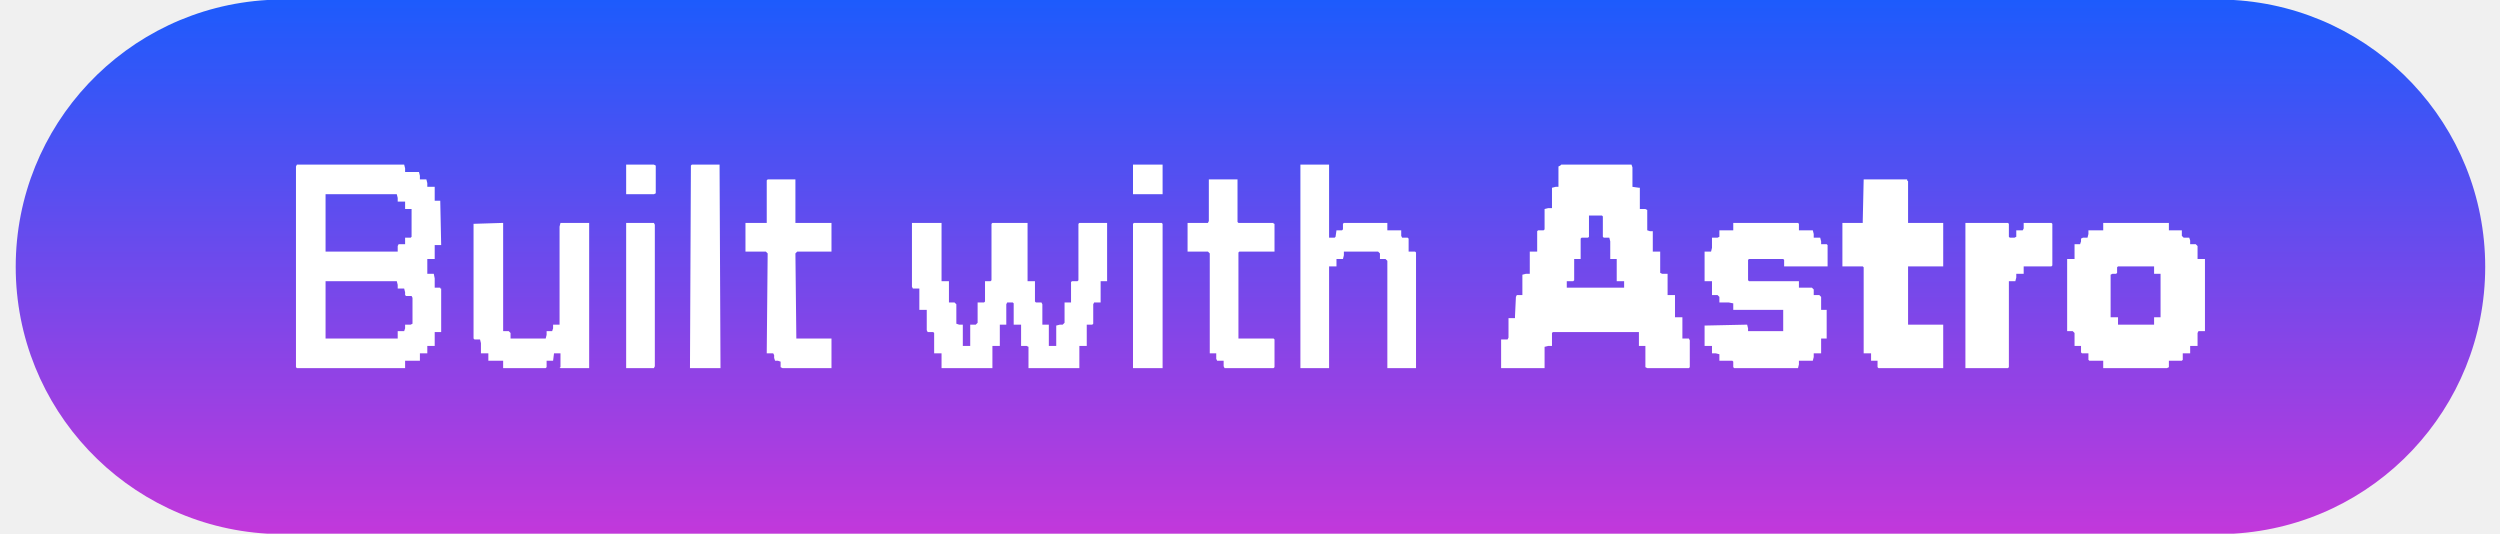
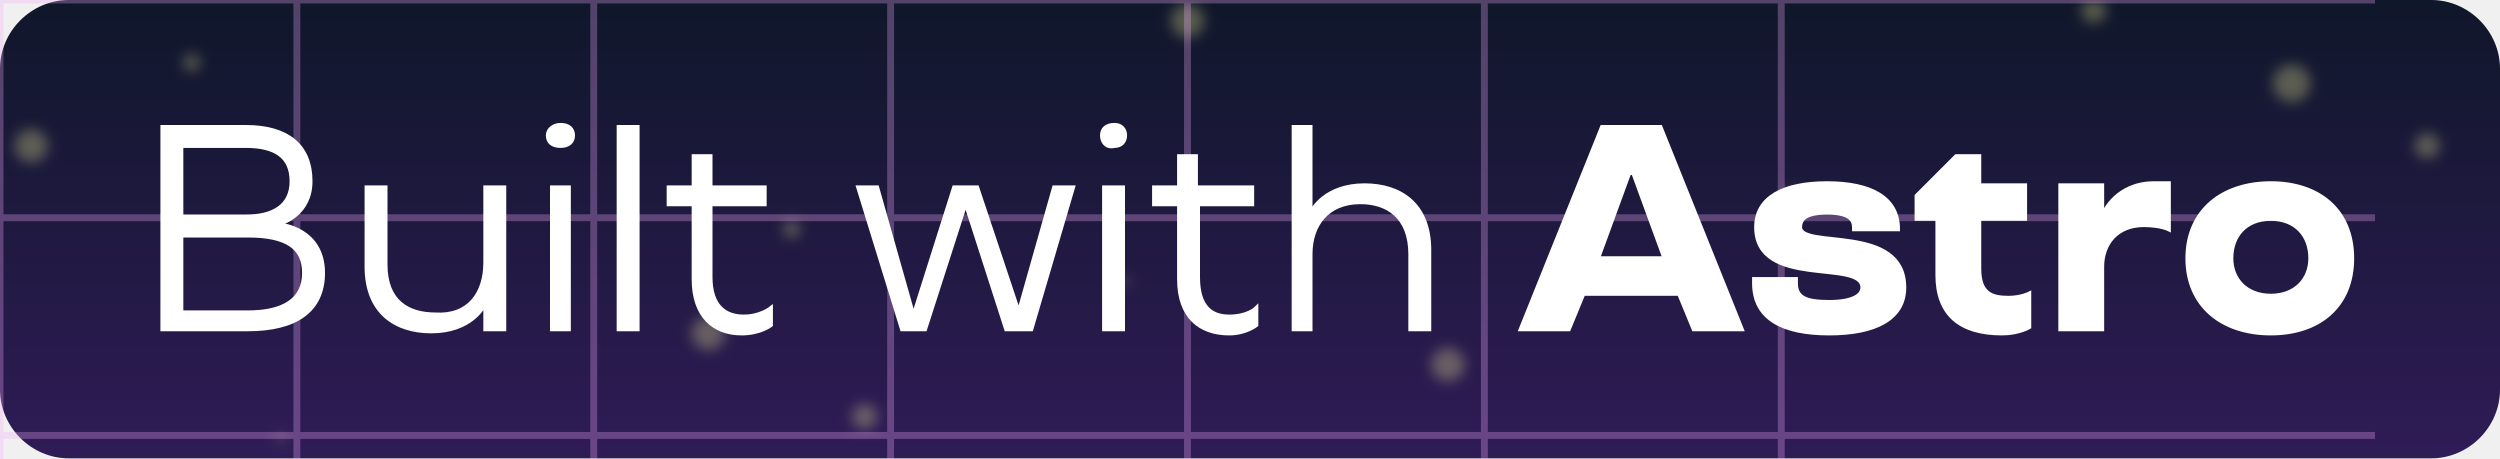
- <svg xmlns="http://www.w3.org/2000/svg" xml:space="preserve" viewBox="0 0 2703 577" width="150">
-   <linearGradient id="a" x1="1351.5" x2="1351.5" y1="577" y2="0" gradientUnits="userSpaceOnUse">
-     <stop offset="0" stop-color="#c238db" />
-     <stop offset="1" stop-color="#1d5bfc" />
+ <svg xmlns="http://www.w3.org/2000/svg" xml:space="preserve" enable-background="new 0 0 1200 220" viewBox="0 0 1200 220" width="150">
+   <filter id="star-blur">
+     <feGaussianBlur stdDeviation="3" />
+   </filter>
+   <linearGradient id="a" x1="0" x2="0" y1="0" y2="250%" gradientUnits="userSpaceOnUse">
+     <stop offset="0" stop-color="rgb(15 23 42)" />
+     <stop offset="1" stop-color="#602199" />
  </linearGradient>
-   <path fill="url(#a)" d="M2415 577H289a289 289 0 0 1 0-577h2126a289 289 0 0 1 0 577z" />
-   <path fill="#FFF" d="m1639 321 1-2h6v-22l4-1h4v-24h8v-22l1-1h6l1-1v-22l4-1h4v-22l4-1h3v-22l2-1 1-1h76l1 3v21l7 1h1v23h6l2 1v22l3 1h3v22h8v23l2 1h6v23h8v24h8v23h7l1 2v29l-1 1h-45l-2-1v-23h-7v-15h-93l-1 1v14h-4l-4 1v23h-47v-31h7l1-2v-21h7v-2l1-21zm55-10h62v-7h-8v-24h-7v-19l-1-4h-6l-1-1v-22l-1-1h-14v23l-1 1h-7l-1 1v22h-7v23l-1 1h-7v7zm665-62v6l2 2h6l1 3v4h6l1 1 1 1v14h8v78h-7l-1 2v14h-8v8h-8v7l-1 1h-14v7l-2 1h-69v-8h-15l-1-1v-7h-7l-1-1v-7h-7v-14l-2-2h-6v-78h8v-16h6l1-3v-3l2-1h5l1-4v-4h16v-8h71v8h14zm-23 47h-7v-8h-39l-1 1v6l-1 1h-4l-2 1v46h8v8h39v-8h7v-47zm-391 8v7h14l2 2v6h6l1 1 1 1v14h6v31h-6v16h-8v4l-1 4h-15v4l-1 4h-69l-1-1v-6l-1-1h-14v-7l-4-1h-4v-8h-8v-22l46-1 1 4v3h38v-23h-54v-7l-5-1h-10v-6l-2-2h-6v-15h-8v-32h7l1-4v-11h6l2-1v-7h15v-8h70l1 1v7h15l1 4v4h7l1 4v3h6l1 1v23h-47v-7l-1-1h-37l-1 1v22l1 1h54zm70-110h47v1l1 1v45h38v47h-38v63h38v47h-70l-1-1v-7h-7v-8h-8v-93l-1-1h-22v-1c-1 0 0 0 0 0v-46h22v-2l1-45zm156 204h-46v-1c-1 0 0 0 0 0V241h46l1 1v14l1 1h5l2-1v-7h7l1-2v-6h30l1 1v45l-1 1h-30v8h-8v4l-1 4h-7v91c0 1 0 0 0 0v1c0 1 0 0 0 0v1c0 1 0 0 0 0l-1 1zm-1734 0H321l-1-1V180l1-2h116l1 4v4h15l1 4v4h7l1 4v4h8v15h6l1 48h-7v15h-8v16h7l1 5v10h6v1h1v47h-7v15h-8v8h-8v8h-16v8h-1zm-85-188v62h78v-6l1-2h7v-7h6l1-1v-30h-7v-8h-8v-4l-1-4h-77zm0 94v62h78v-8h7l1-3v-4h6l2-1v-28l-1-2h-6l-1-1v-3l-1-4h-7v-4l-1-4h-77zm713 0h6l1-1v-61l1-1h38v63h8v22l1 1h6l1 2v22h7v1c1 0 0 0 0 0v22h8v-22l4-1h3l2-2v-22h7v-22l1-1h6l1-1v-61l1-1h30v63h-7v23h-7l-1 2v21l-1 1h-6v1c-1 0 0 0 0 0v22h-8v24h-55v-23l-2-1h-6v-23h-8v-23l-1-1h-6l-1 2v22h-7v23h-8v24h-55v-16h-8v-22l-1-1h-6l-1-2v-22h-8v-23h-7l-1-2v-69h32v63h8v23h6l1 1 1 1v21l3 1h4v23h8v-23h6l2-2v-22h7l1-1v-22zm466 94h-31V282l-2-2h-6v-6l-2-2h-37v4l-1 4h-7v8h-8v110h-31V178h31v79h6l1-1 1-7h6l1-1v-6l1-1h47v8h15v6l1 2h6l1 1v14h7l1 1v125zM606 241h31v157h-31l-1-1h1v-15h-7l-1 8h-7v7l-1 1h-46v-8h-16v-8h-8v-11l-1-4h-6l-1-1V242l32-1v117h6l2 2v6h38l1-4v-4h6l1-3v-4h7V245l1-4zm702 33-2-2h-22v-31h22l1-2v-45h31v46l1 1h38v1h1v30h-38l-1 1v93h38l1 1v30l-1 1h-53l-1-2v-6h-7l-1-2v-6h-7V274zm-478 0-2-2h-22v-31h23v-46l1-1h30v47h39v31h-37l-1 1-1 1 1 92h38v32h-53l-2-1v-6l-3-1h-3l-1-3v-3l-1-2h-7v-1l1-107zm-51 124h-33l1-219 1-1h30v1l1 219zm478 0h-32V242l1-1h30l1 1v156zm-580 0V241h30l1 2v153l-1 2h-30zm548-220h32v32h-32v-32zm-548 32v-32h30l2 1v30l-2 1h-30z" />
+   <path fill="url(#a)" d="M1167 220H33c-18 0-33-15-33-33V33C0 15 15 0 33 0h1134c18 0 33 15 33 33v154c0 18-15 33-33 33z" />
+   <g fill="#ff9" filter="url(#star-blur)" opacity="0.3">
+     <circle cx="1100" cy="40" r="9" />
+     <circle cx="92" cy="30" r="4" />
+     <circle cx="380" cy="110" r="4" />
+     <circle cx="135" cy="210" r="2" />
+     <circle cx="540" cy="135" r="2" />
+     <circle cx="860" cy="95" r="4" />
+     <circle cx="415" cy="200" r="6" />
+     <circle cx="1005" cy="5" r="6" />
+     <circle cx="1095" cy="95" r="4" />
+     <circle cx="570" cy="10" r="8" />
+     <circle cx="15" cy="70" r="8" />
+     <circle cx="695" cy="175" r="8" />
+     <circle cx="1165" cy="70" r="6" />
+     <circle cx="340" cy="160" r="8" />
+   </g>
+   <g stroke="#f0abfc" stroke-width="7" opacity="0.3" transform="rotate(0) scale(0.475)" transform-origin="center">
+     <line x1="-100%" x2="200%" y1="-100%" y2="-100%" />
+     <line x1="-100%" x2="200%" y1="0%" y2="0%" />
+     <line x1="-100%" x2="200%" y1="100%" y2="100%" />
+     <line x1="-100%" x2="200%" y1="200%" y2="200%" />
+     <line x1="-50%" x2="-50%" y1="-150%" y2="250%" />
+     <line x1="-25%" x2="-25%" y1="-150%" y2="250%" />
+     <line x1="0%" x2="0%" y1="-150%" y2="250%" />
+     <line x1="25%" x2="25%" y1="-150%" y2="250%" />
+     <line x1="50%" x2="50%" y1="-150%" y2="250%" />
+     <line x1="75%" x2="75%" y1="-150%" y2="250%" />
+     <line x1="100%" x2="100%" y1="-150%" y2="250%" />
+     <line x1="125%" x2="125%" y1="-150%" y2="250%" />
+     <line x1="150%" x2="150%" y1="-150%" y2="250%" />
+   </g>
+   <path stroke="#FFF" transform="translate(0 3)" stroke-width="2" fill="#FFF" d="M135 104v1s20 2 20 23c0 18-13 27-36 27H78V58h40c20 0 31 9 31 26 0 16-14 20-14 20zm-17-3c13 0 22-5 22-17s-8-17-22-17H87v34h31zm-31 9v37h32c17 0 27-6 27-19 0-12-8-18-27-18H87zm98 14c0 18 11 24 24 24 16 1 24-10 24-25V87h9v68h-9v-11h-1s-6 12-25 12c-17 0-31-9-31-31V87h9v37zm84-67c4 0 6 2 6 5s-2 5-6 5-6-2-6-5 3-5 6-5zm5 98h-9V87h8v68zm32 0h-9V58h9v97zm27-60h-12v-8h12V72h8v15h26v8h-26v35c0 14 7 19 16 19 8 0 13-4 13-4v8s-5 4-14 4c-13 0-23-8-23-26V95zm131 1h-1l-19 59h-11l-21-68h9l17 60h1l19-60h11l20 60 17-60h9l-20 68h-12l-19-59zm71-39c3 0 5 2 5 5s-2 5-5 5c-4 1-6-2-6-5s2-5 6-5zm4 98h-9V87h9v68zm27-60h-12v-8h12V72h8v15h27v8h-26v35c0 14 6 19 15 19s13-4 13-4v8s-5 4-13 4c-14 0-24-8-24-26V95zm111 24c0-18-11-25-24-25-16 0-24 11-24 25v36h-8V58h8v40h1s6-12 25-12c17 0 31 9 31 31v38h-9v-36zm159 36h-23l-7-17h-46l-7 17h-23l39-97h28l39 97zm-52-75h-2l-15 41h32l-15-41zm106 27c0-3 0-8-13-8-10 0-13 3-13 7 0 11 50-2 50 29 0 15-14 22-36 22s-36-7-36-24v-2h20v2c0 7 5 9 16 9s16-3 16-7c0-14-51 1-51-29 0-14 13-21 34-21s34 7 34 22h-21zm40-5h-10V91l19-19h11v14h22v16h-22v24c0 12 6 14 14 14 6 0 10-2 10-2v16s-5 3-13 3c-20 0-31-9-31-28v-27zm111-17v22s-4-2-12-2c-13 0-20 9-20 20v30h-20V86h20v13h1s6-14 24-14h7zm49 0c23 0 39 13 39 36s-16 36-39 36-40-13-40-36 17-36 40-36zm0 17c-12 0-19 8-19 19 0 10 7 18 19 18s19-8 19-18c0-11-7-19-19-19z" />
</svg>
